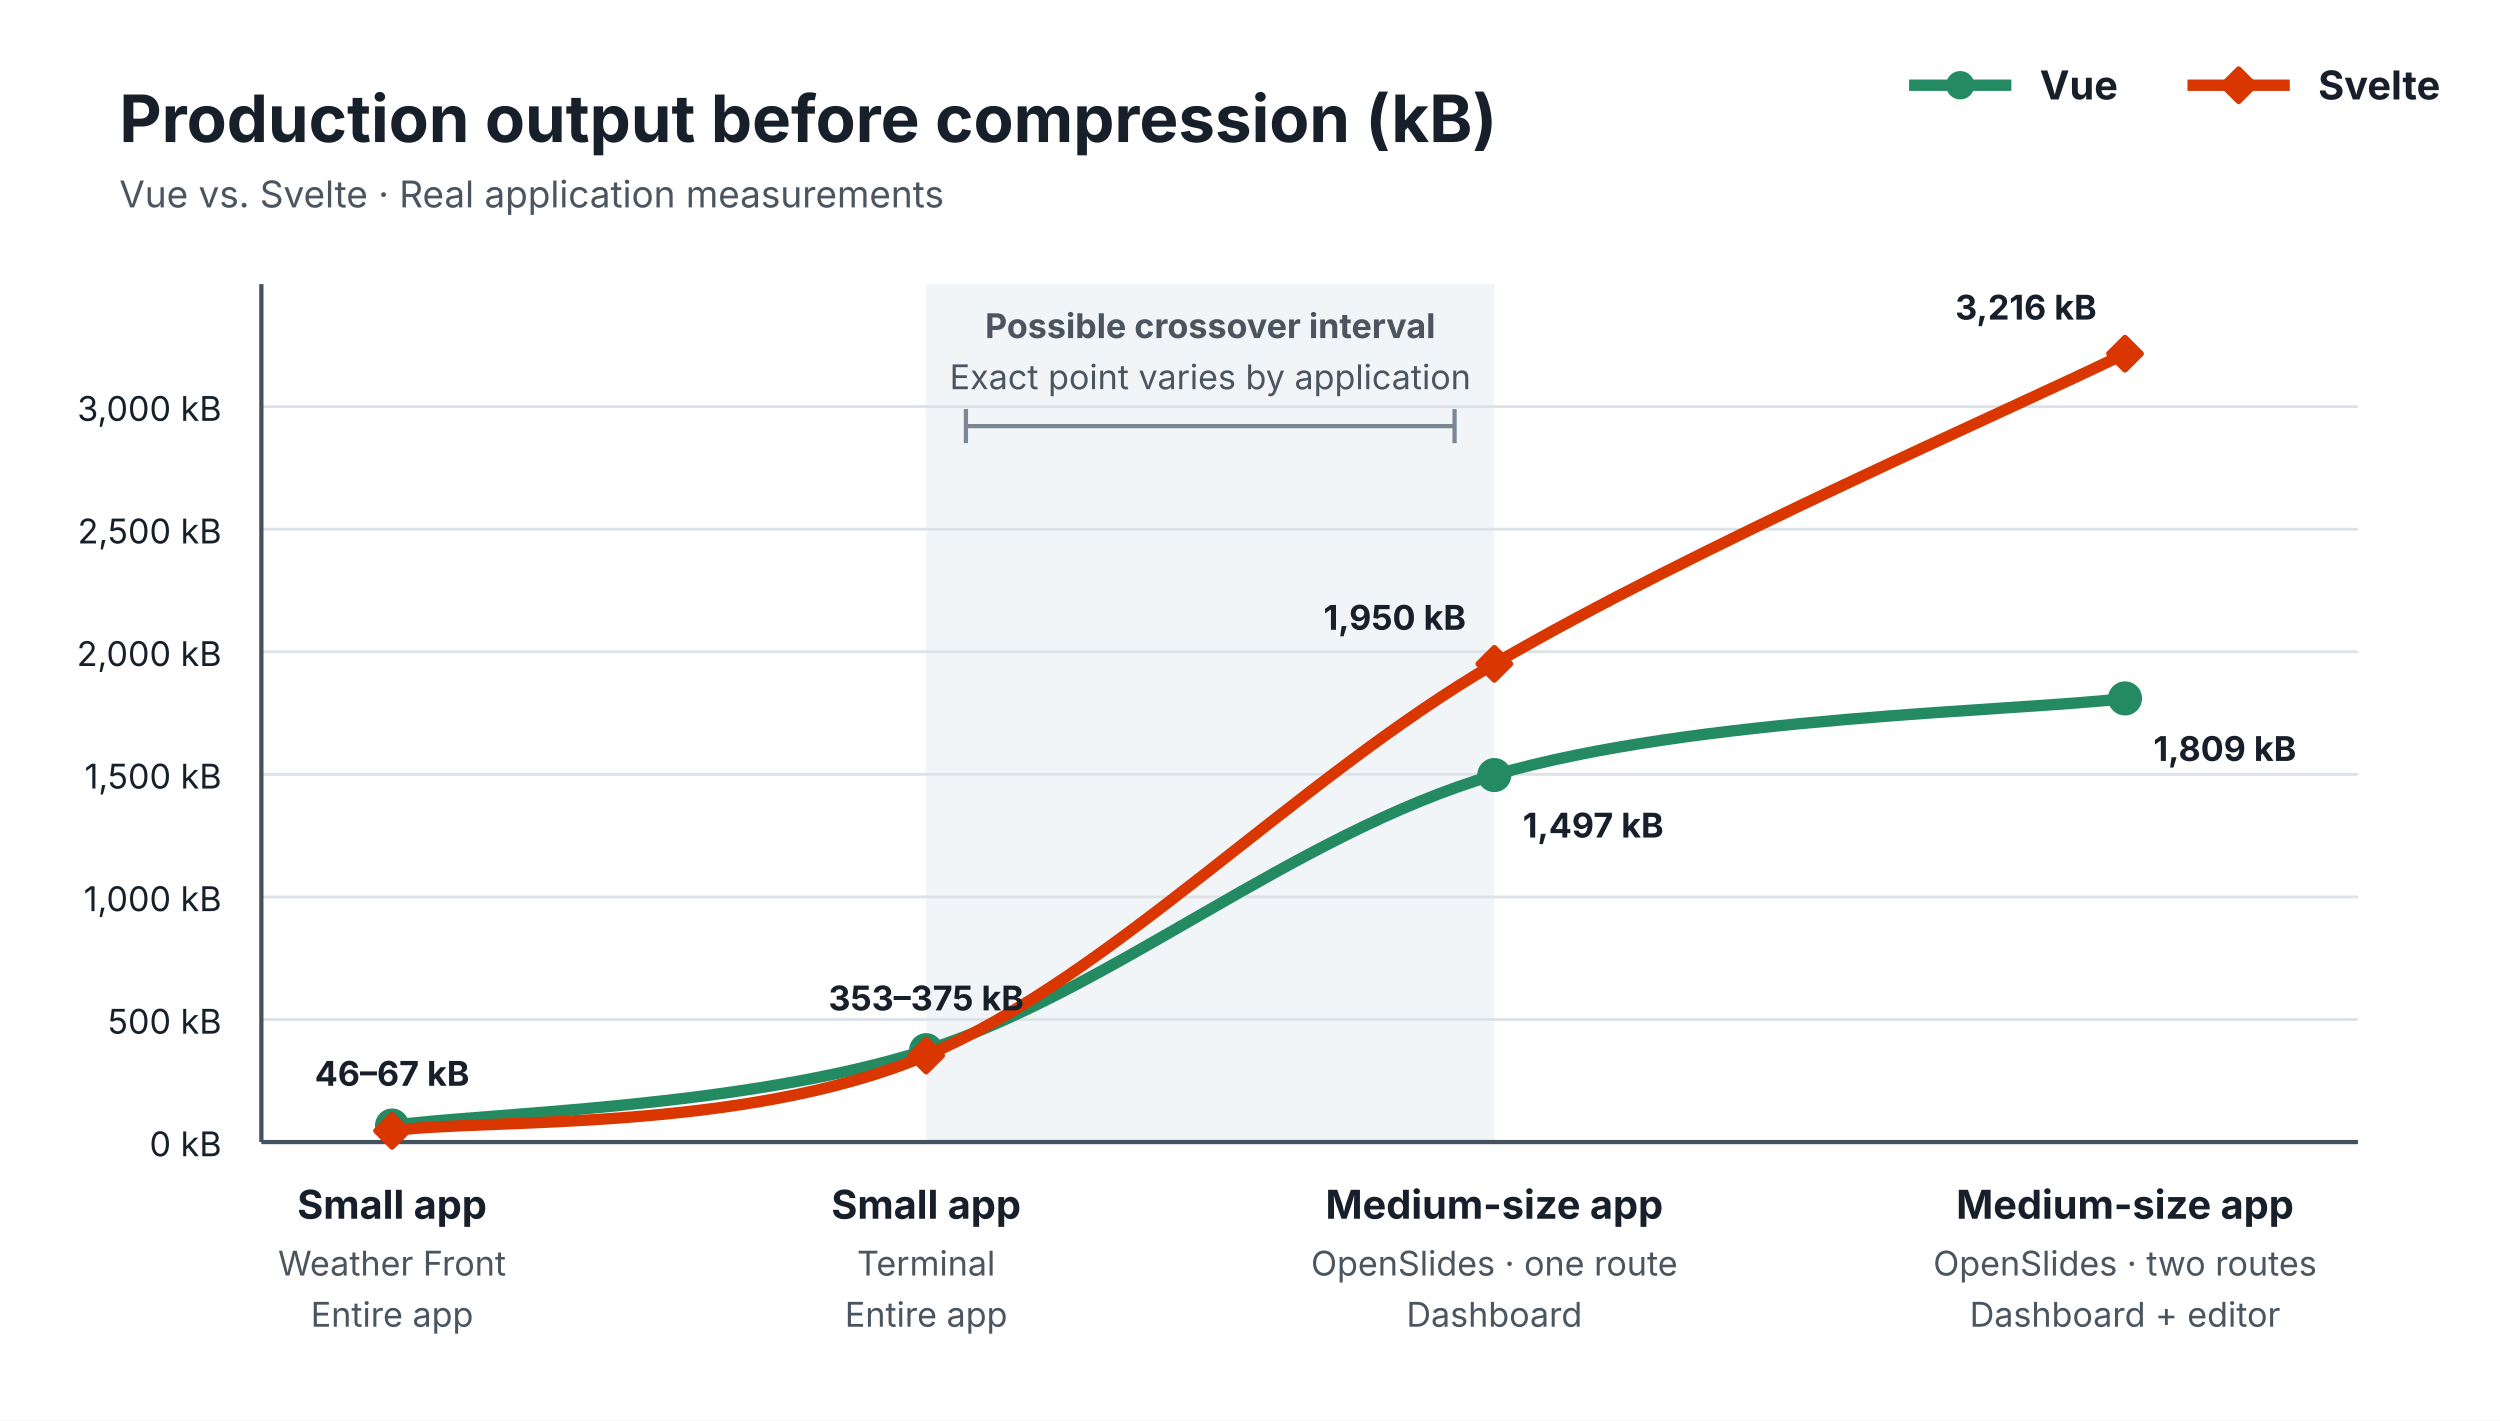
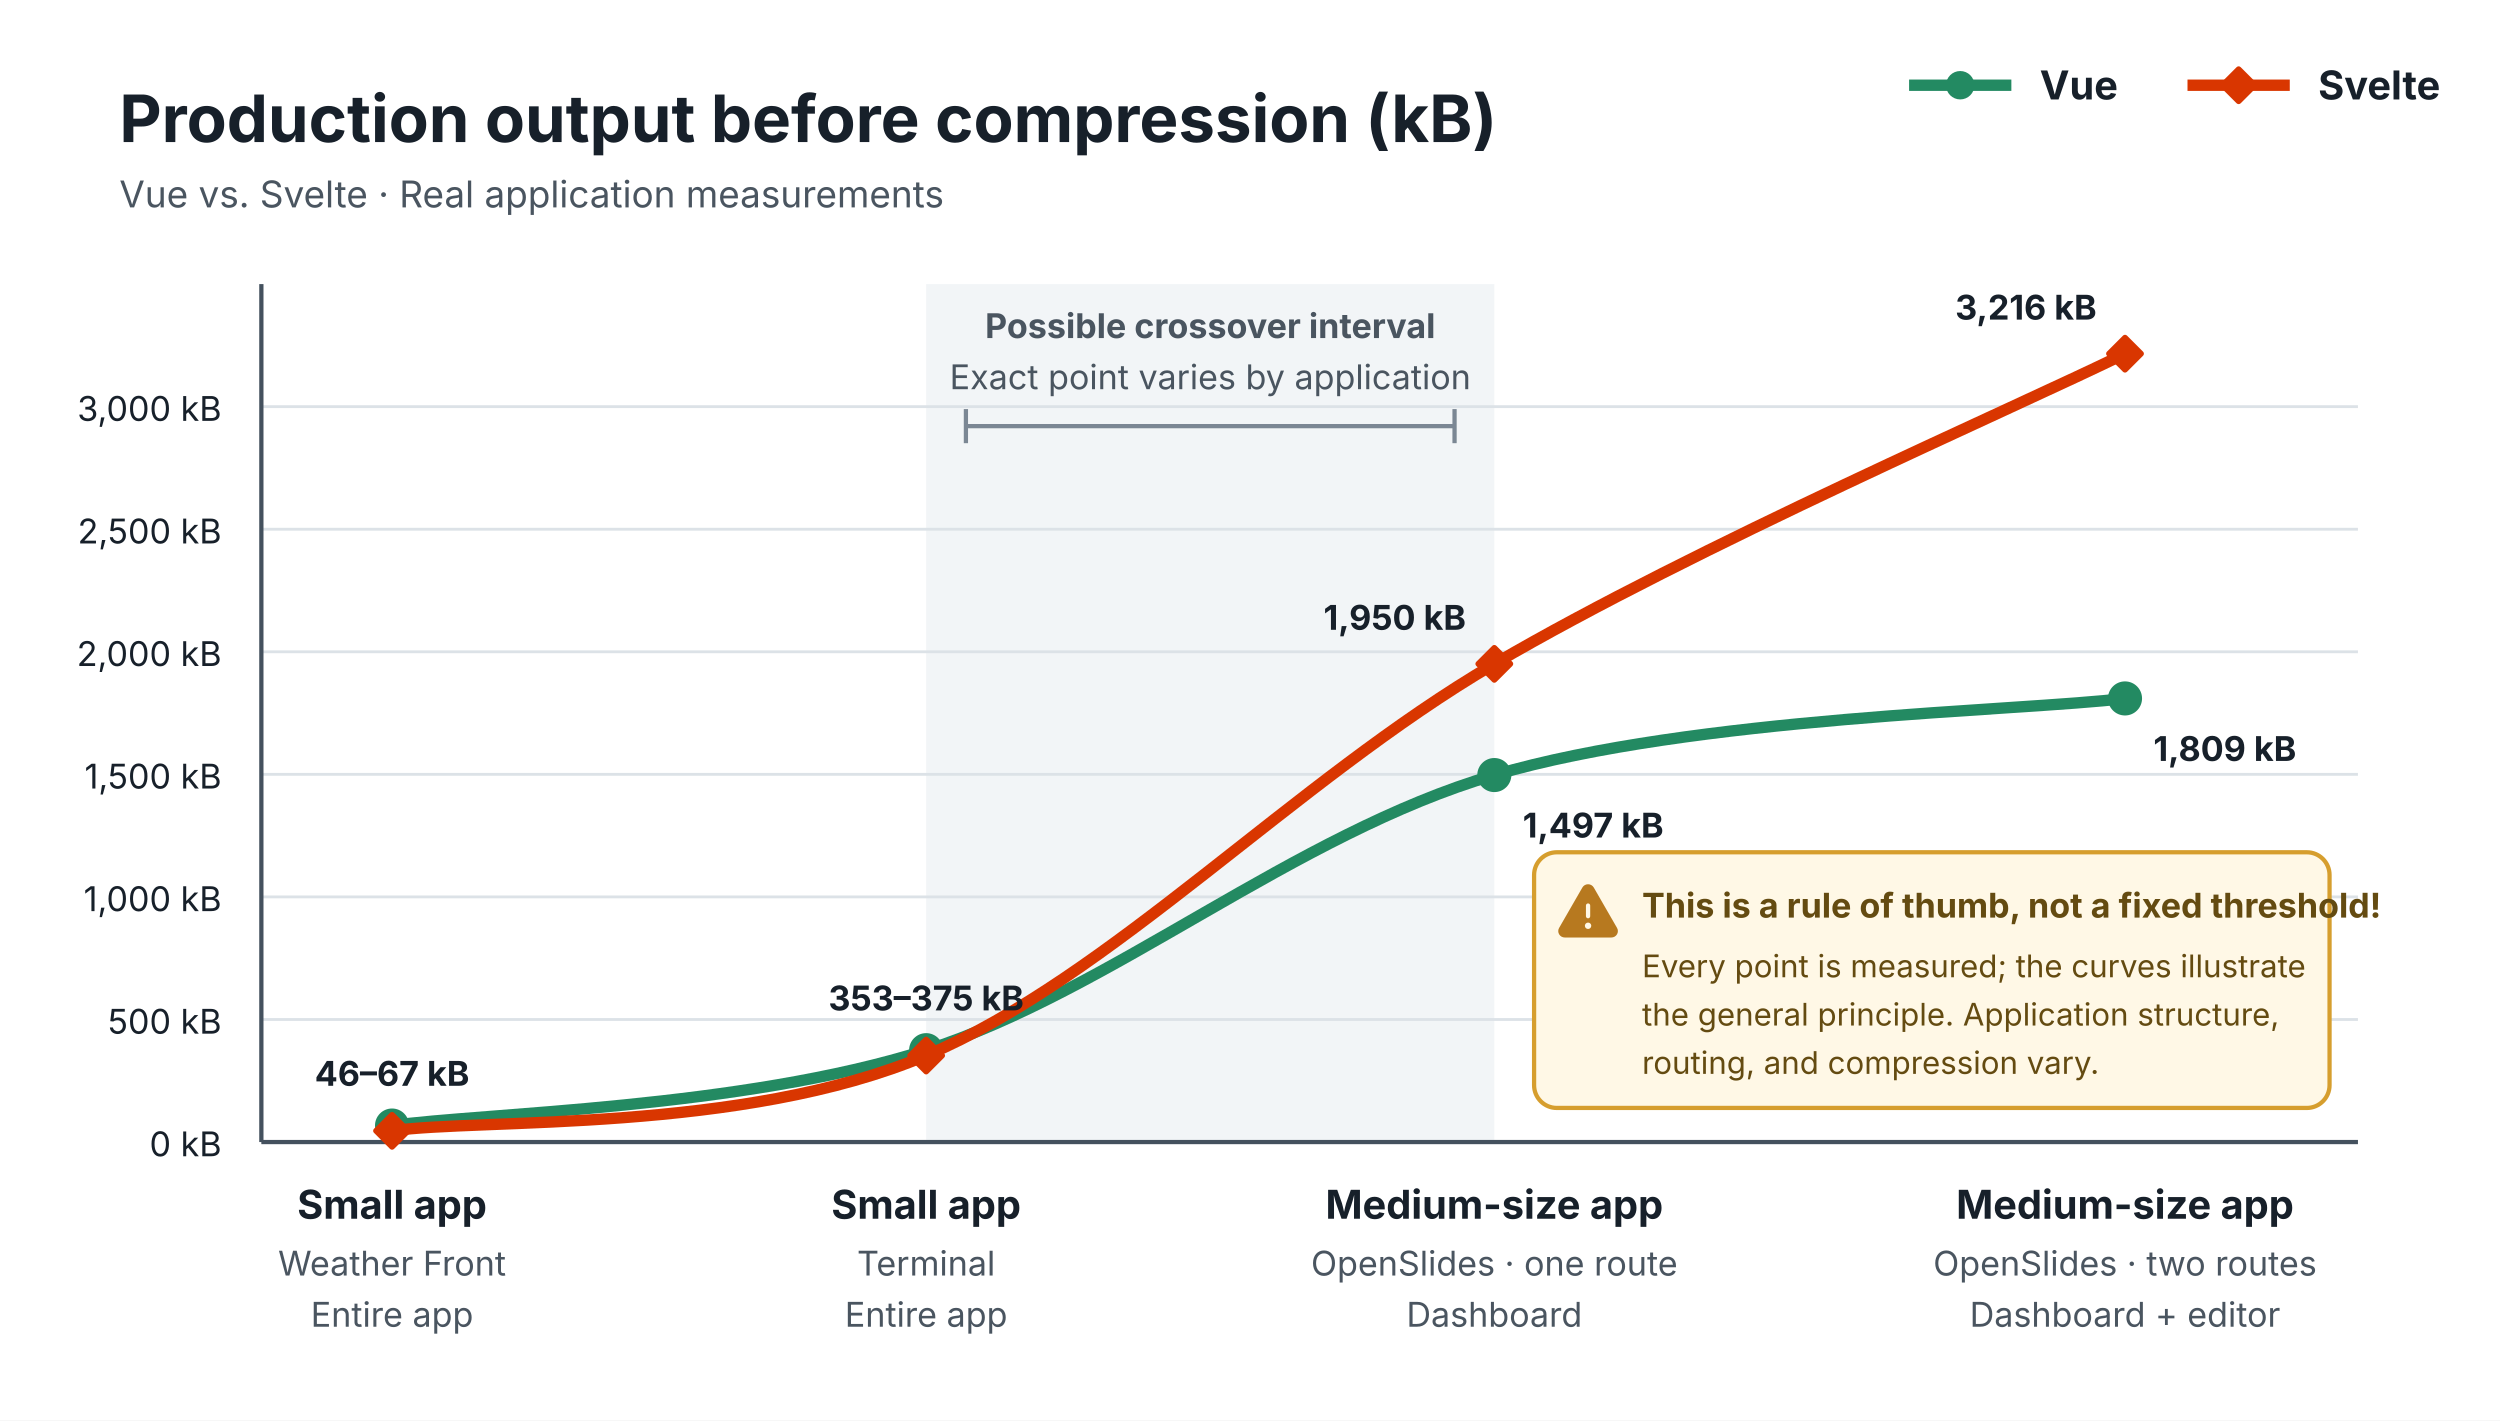
<svg xmlns="http://www.w3.org/2000/svg" width="880" height="500" viewBox="0 0 880 500" role="img" aria-labelledby="title description">
  <style>
    text { font-family: ui-sans-serif, system-ui, -apple-system, BlinkMacSystemFont, "Segoe UI", sans-serif; fill: #17202a; }
    .title { font-size: 23px; font-weight: 700; }
    .subtitle { font-size: 13px; fill: #4a5560; }
    .axis { stroke: #44515e; stroke-width: 1.5; }
    .grid { stroke: #dce2e7; stroke-width: 1; }
    .tick { font-size: 12px; }
    .label { font-size: 14px; font-weight: 650; }
    .detail { font-size: 12px; fill: #4a5560; }
    .value { font-size: 12px; font-weight: 700; }
    .legend { font-size: 14px; font-weight: 650; }
    .crossover { font-size: 12px; font-weight: 700; fill: #4a5560; }
+     .callout-box { fill: #fff8e6; stroke: #d69e2e; stroke-width: 1.5; }
+     .callout-icon { fill: #b7791f; }
+     .callout-title { fill: #644b11; font-size: 12px; font-weight: 750; }
+     .callout-text { fill: #644b11; font-size: 11px; }
  </style>
  <rect width="880" height="500" fill="#ffffff" />
  <text x="42" y="50" class="title">Production output before compression (kB)</text>
  <text x="42" y="73" class="subtitle">Vue vs. Svelte · Real application measurements</text>
  <line x1="672" y1="30" x2="708" y2="30" stroke="#238a62" stroke-width="4" />
  <circle cx="690" cy="30" r="5" fill="#238a62" />
  <text x="718" y="35" class="legend">Vue</text>
  <line x1="770" y1="30" x2="806" y2="30" stroke="#d93600" stroke-width="4" />
  <rect x="783" y="25" width="10" height="10" rx="1" fill="#d93600" transform="rotate(45 788 30)" />
  <text x="816" y="35" class="legend">Svelte</text>
  <rect x="326" y="100" width="200" height="302" fill="#f2f5f7" />
  <line x1="92" y1="402" x2="830" y2="402" class="grid" />
  <text x="78" y="407" text-anchor="end" class="tick">0 kB</text>
  <line x1="92" y1="358.86" x2="830" y2="358.86" class="grid" />
  <text x="78" y="363.86" text-anchor="end" class="tick">500 kB</text>
  <line x1="92" y1="315.71" x2="830" y2="315.71" class="grid" />
  <text x="78" y="320.71" text-anchor="end" class="tick">1,000 kB</text>
  <line x1="92" y1="272.57" x2="830" y2="272.57" class="grid" />
  <text x="78" y="277.57" text-anchor="end" class="tick">1,500 kB</text>
  <line x1="92" y1="229.43" x2="830" y2="229.43" class="grid" />
  <text x="78" y="234.43" text-anchor="end" class="tick">2,000 kB</text>
  <line x1="92" y1="186.29" x2="830" y2="186.29" class="grid" />
  <text x="78" y="191.29" text-anchor="end" class="tick">2,500 kB</text>
  <line x1="92" y1="143.14" x2="830" y2="143.14" class="grid" />
  <text x="78" y="148.14" text-anchor="end" class="tick">3,000 kB</text>
  <line x1="92" y1="100" x2="92" y2="402" class="axis" />
  <line x1="92" y1="402" x2="830" y2="402" class="axis" />
  <line x1="340" y1="150" x2="512" y2="150" stroke="#7b8794" stroke-width="1.5" />
  <line x1="340" y1="144" x2="340" y2="156" stroke="#7b8794" stroke-width="1.5" />
  <line x1="512" y1="144" x2="512" y2="156" stroke="#7b8794" stroke-width="1.5" />
  <text x="426" y="119" text-anchor="middle" class="crossover">Possible crossover interval</text>
  <text x="426" y="137" text-anchor="middle" class="detail">Exact point varies by application</text>
  <path d="M 138 396.19 C 169.33 391.77, 261.33 390.22, 326 369.66 C 390.67 349.10, 455.67 293.45, 526 272.82 C 596.33 252.19, 711.00 250.34, 748 245.85" fill="none" stroke="#238a62" stroke-width="4" stroke-linecap="round" stroke-linejoin="round" />
  <circle cx="138" cy="396.19" r="6" fill="#238a62" />
  <circle cx="326" cy="369.66" r="6" fill="#238a62" />
  <circle cx="526" cy="272.82" r="6" fill="#238a62" />
  <circle cx="748" cy="245.85" r="6" fill="#238a62" />
  <path d="M 138 398.05 C 169.33 393.63, 261.33 398.94, 326 371.55 C 390.67 344.16, 455.67 274.86, 526 233.68 C 596.33 192.50, 711.00 142.70, 748 124.5" fill="none" stroke="#d93600" stroke-width="4" stroke-linecap="round" stroke-linejoin="round" />
  <rect x="133" y="393.05" width="10" height="10" rx="1" fill="#d93600" transform="rotate(45 138 398.05)" />
  <rect x="321" y="366.55" width="10" height="10" rx="1" fill="#d93600" transform="rotate(45 326 371.55)" />
  <rect x="521" y="228.68" width="10" height="10" rx="1" fill="#d93600" transform="rotate(45 526 233.68)" />
  <rect x="743" y="119.5" width="10" height="10" rx="1" fill="#d93600" transform="rotate(45 748 124.5)" />
  <text x="138" y="382.19" text-anchor="middle" class="value">46–67 kB</text>
  <text x="326" y="355.66" text-anchor="middle" class="value">353–375 kB</text>
  <text x="516" y="221.68" text-anchor="end" class="value">1,950 kB</text>
  <text x="536" y="294.82" class="value">1,497 kB</text>
  <text x="738" y="112.5" text-anchor="end" class="value">3,216 kB</text>
  <text x="758" y="267.85" class="value">1,809 kB</text>
+   <g transform="translate(540 300)">
+     <rect width="280" height="90" rx="8" class="callout-box" />
+     <g transform="translate(7 9) scale(0.09375)" class="callout-icon">
+       <path d="M236.8,188.09,149.35,36.22h0a24.76,24.76,0,0,0-42.7,0L19.2,188.09a23.51,23.51,0,0,0,0,23.72A24.35,24.35,0,0,0,40.55,224h174.9a24.35,24.35,0,0,0,21.33-12.19A23.51,23.51,0,0,0,236.8,188.09ZM120,104a8,8,0,0,1,16,0v40a8,8,0,0,1-16,0Zm8,88a12,12,0,1,1,12-12A12,12,0,0,1,128,192Z" />
+     </g>
+     <text x="38" y="23" class="callout-title">This is a rule of thumb, not a fixed threshold!</text>
+     <text x="38" y="44" class="callout-text">Every point is measured; the curves illustrate</text>
+     <text x="38" y="61" class="callout-text">the general principle. Application structure,</text>
+     <text x="38" y="78" class="callout-text">routing, and compression vary.</text>
+   </g>
  <text x="138" y="429" text-anchor="middle" class="label">Small app</text>
  <text x="138" y="449" text-anchor="middle" class="detail">Weather Front</text>
  <text x="138" y="467" text-anchor="middle" class="detail">Entire app</text>
  <text x="326" y="429" text-anchor="middle" class="label">Small app</text>
  <text x="326" y="449" text-anchor="middle" class="detail">Terminal</text>
  <text x="326" y="467" text-anchor="middle" class="detail">Entire app</text>
  <text x="526" y="429" text-anchor="middle" class="label">Medium-size app</text>
  <text x="526" y="449" text-anchor="middle" class="detail">OpenSlides · one route</text>
  <text x="526" y="467" text-anchor="middle" class="detail">Dashboard</text>
  <text x="748" y="429" text-anchor="middle" class="label">Medium-size app</text>
  <text x="748" y="449" text-anchor="middle" class="detail">OpenSlides · two routes</text>
  <text x="748" y="467" text-anchor="middle" class="detail">Dashboard + editor</text>
</svg>
